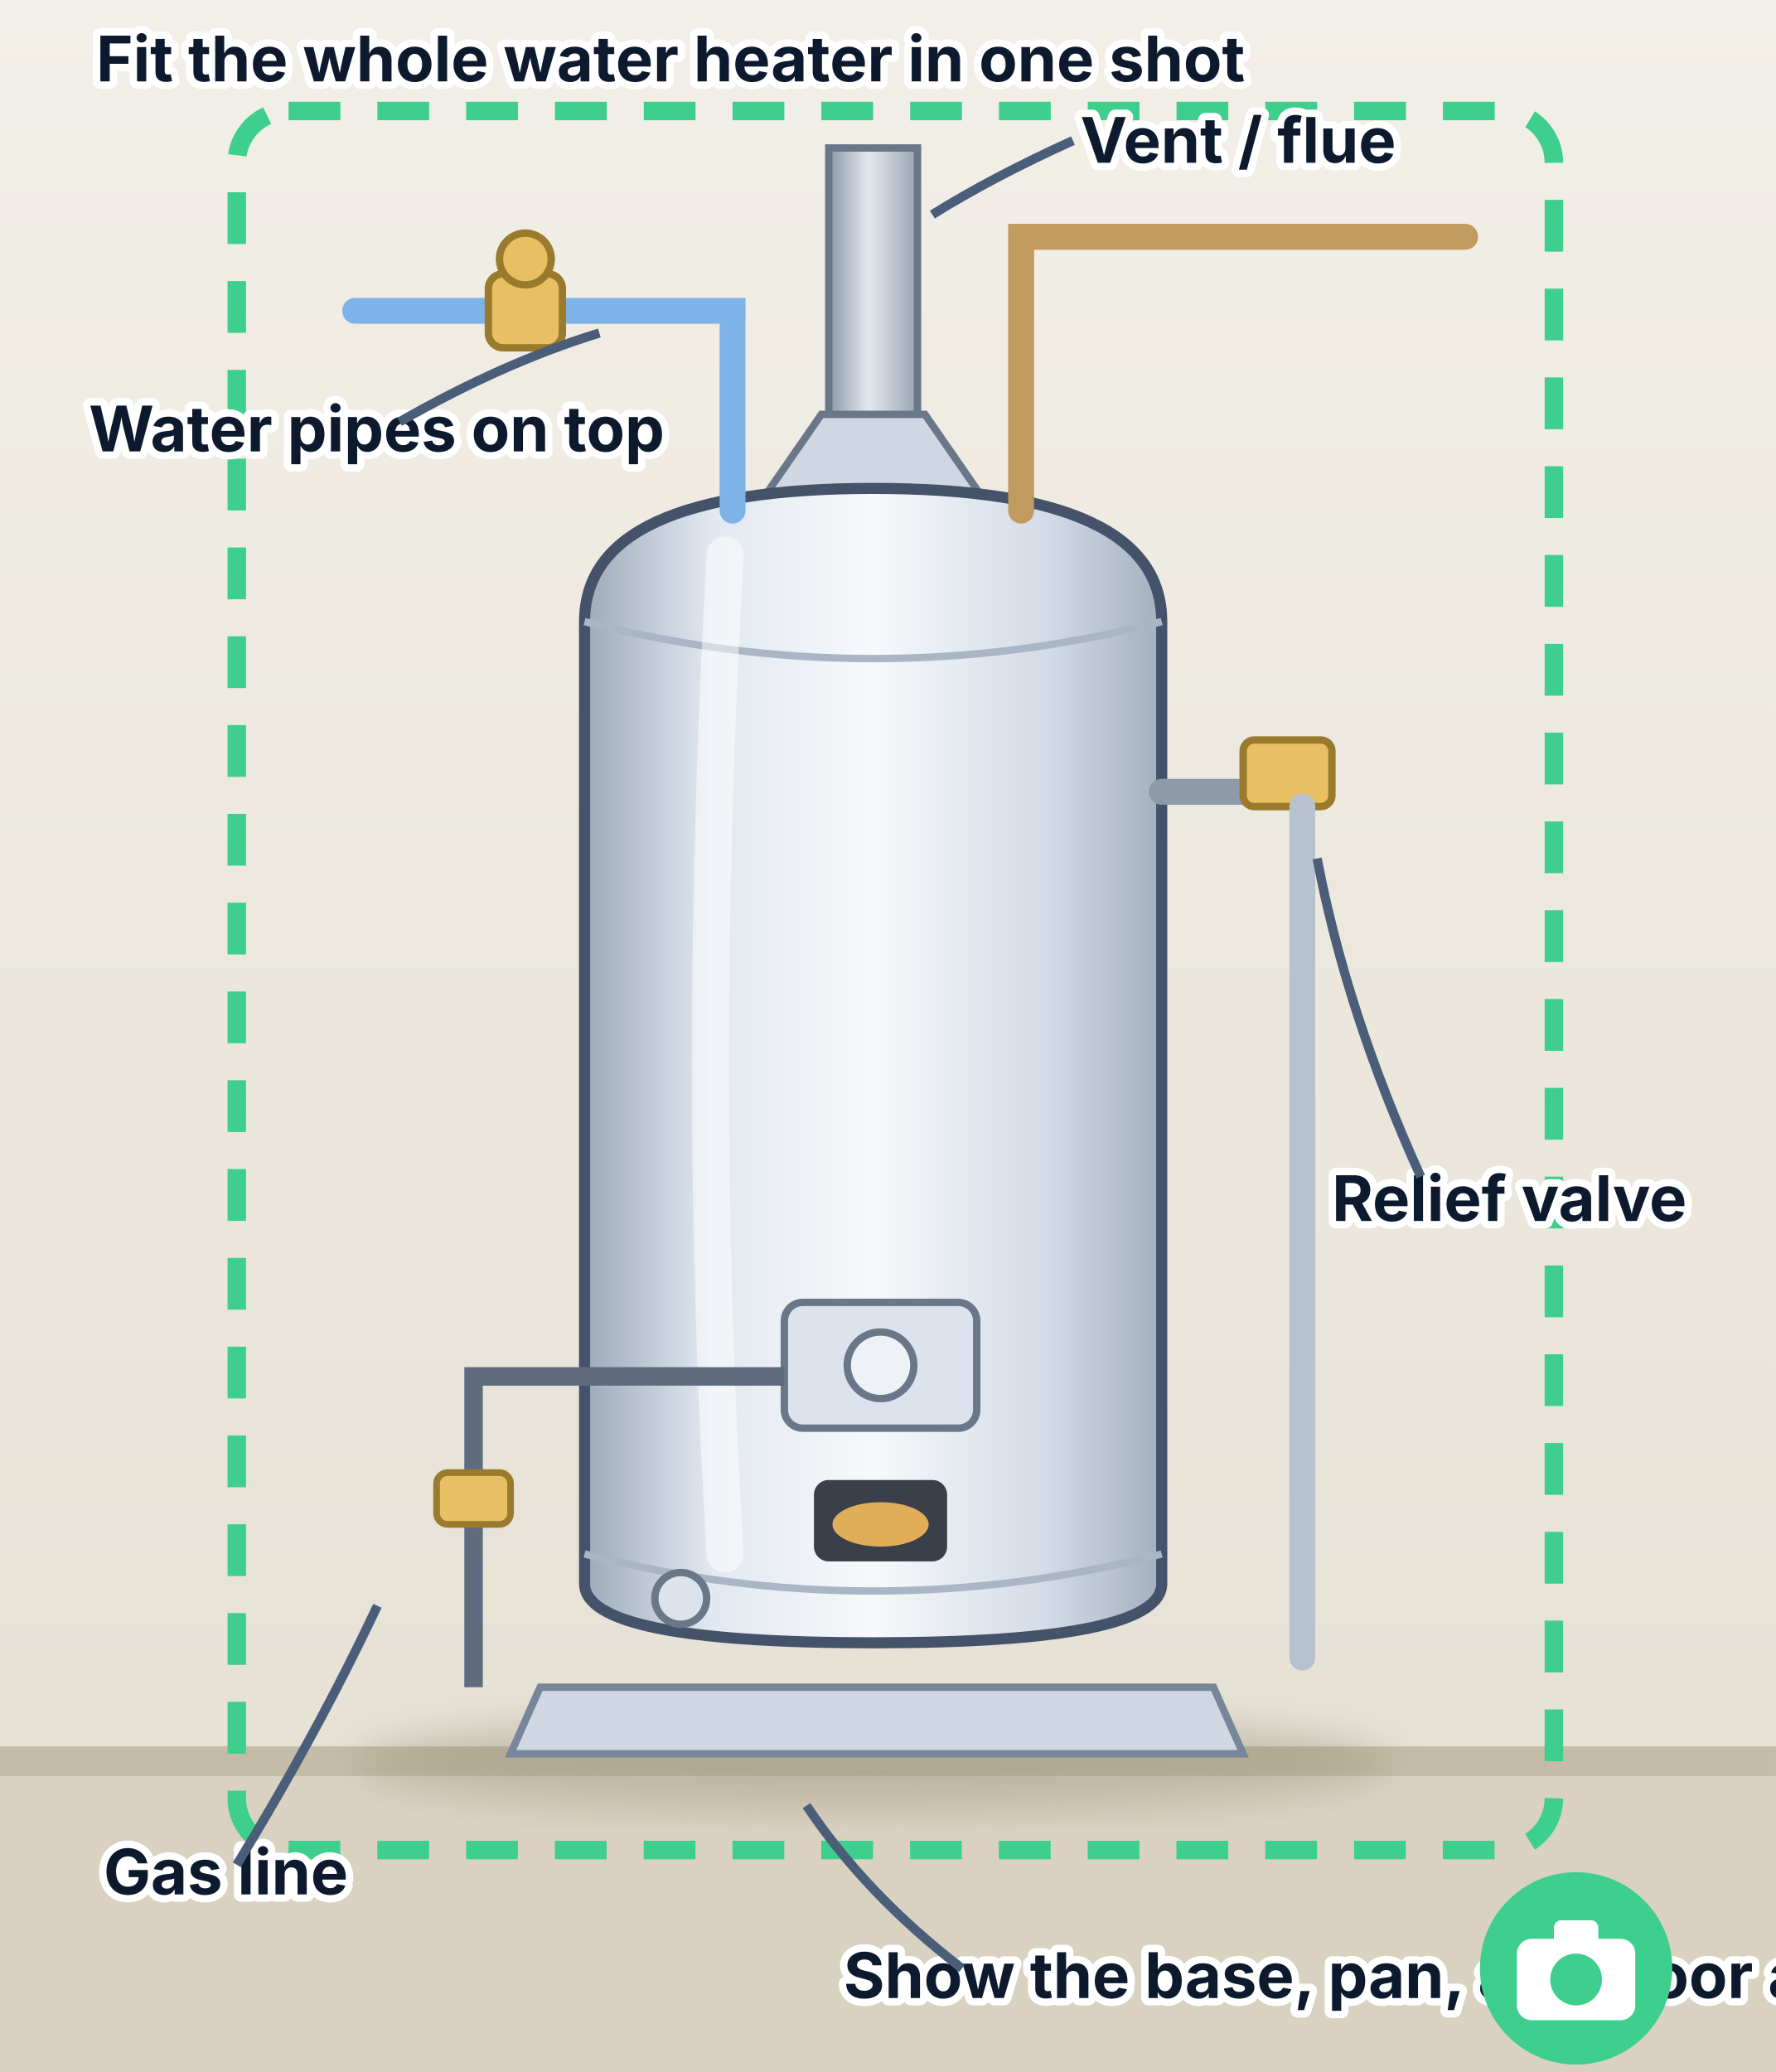
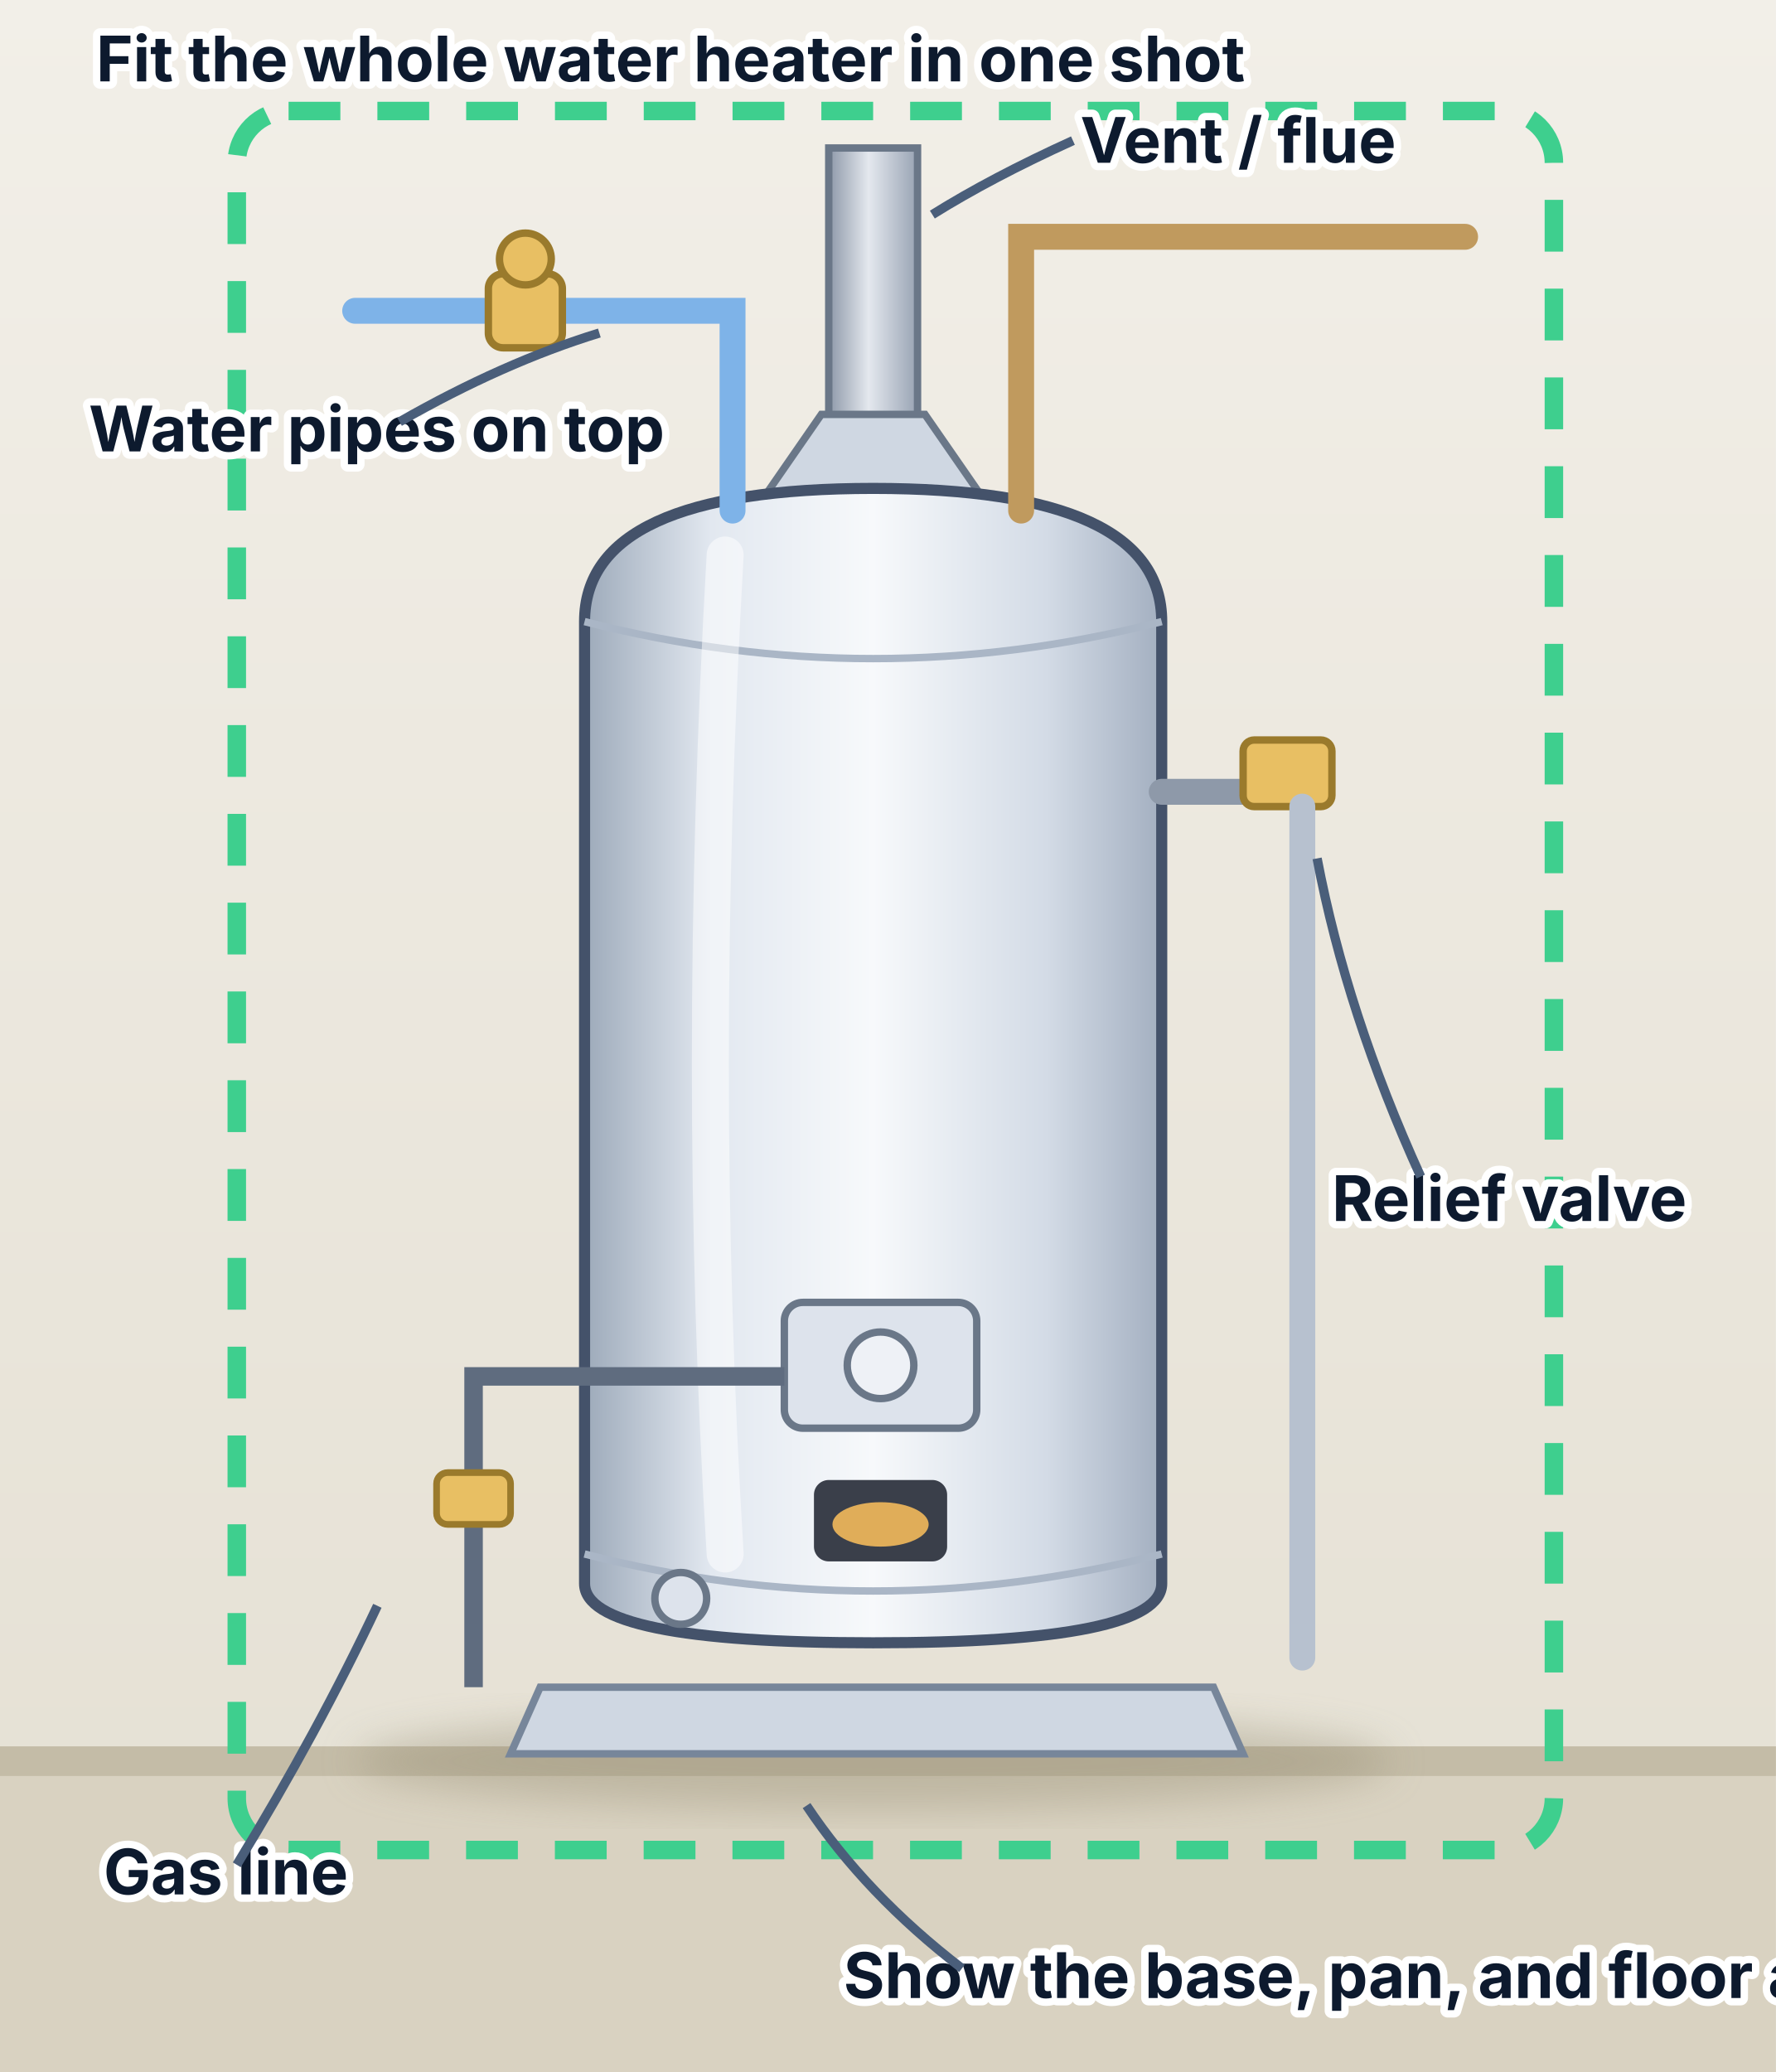
<svg xmlns="http://www.w3.org/2000/svg" viewBox="0 0 480 560" font-family="Inter, -apple-system, sans-serif">
  <defs>
    <linearGradient id="wtank" x1="0" y1="0" x2="1" y2="0">
      <stop offset="0" stop-color="#9daaba" />
      <stop offset="0.22" stop-color="#e2e8f0" />
      <stop offset="0.5" stop-color="#f7f9fb" />
      <stop offset="0.8" stop-color="#d3dbe6" />
      <stop offset="1" stop-color="#a3afc0" />
    </linearGradient>
    <linearGradient id="wflue" x1="0" y1="0" x2="1" y2="0">
      <stop offset="0" stop-color="#8e99a9" />
      <stop offset="0.45" stop-color="#e4e8ee" />
      <stop offset="1" stop-color="#98a3b3" />
    </linearGradient>
    <linearGradient id="wwall" x1="0" y1="0" x2="0" y2="1">
      <stop offset="0" stop-color="#f2efe8" />
      <stop offset="1" stop-color="#e4dfd2" />
    </linearGradient>
    <filter id="wsoft" x="-20%" y="-20%" width="140%" height="140%">
      <feGaussianBlur stdDeviation="5" />
    </filter>
  </defs>
  <rect x="0" y="0" width="480" height="560" fill="url(#wwall)" />
  <rect x="0" y="472" width="480" height="88" fill="#d9d2c1" />
  <rect x="0" y="472" width="480" height="8" fill="#c4bca7" />
  <ellipse cx="236" cy="476" rx="140" ry="13" fill="#8d8468" opacity="0.35" filter="url(#wsoft)" />
  <rect x="224" y="40" width="24" height="74" fill="url(#wflue)" stroke="#6a7788" stroke-width="2" />
  <path d="M204 138 L268 138 L250 112 L222 112 Z" fill="#cfd7e2" stroke="#6a7788" stroke-width="2" />
  <path d="M158 168 Q158 132 236 132 Q314 132 314 168 L314 428 Q314 444 236 444 Q158 444 158 428 Z" fill="url(#wtank)" stroke="#44526a" stroke-width="3" />
  <path d="M158 168 Q236 188 314 168" fill="none" stroke="#aab6c6" stroke-width="2" />
  <path d="M158 420 Q236 440 314 420" fill="none" stroke="#aab6c6" stroke-width="2" />
  <path d="M196 150 Q188 290 196 420" stroke="#ffffff" stroke-width="10" opacity="0.5" stroke-linecap="round" fill="none" />
  <path d="M198 138 L198 84 L96 84" stroke="#7eb3e8" stroke-width="7" fill="none" stroke-linecap="round" />
  <rect x="132" y="74" width="20" height="20" rx="4" fill="#e8bf63" stroke="#9a7a2c" stroke-width="2" />
  <circle cx="142" cy="70" r="7" fill="#e8bf63" stroke="#9a7a2c" stroke-width="2" />
  <path d="M276 138 L276 64 L396 64" stroke="#c09a5e" stroke-width="7" fill="none" stroke-linecap="round" />
  <path d="M314 214 L346 214" stroke="#8e99a9" stroke-width="7" stroke-linecap="round" />
  <rect x="336" y="200" width="24" height="18" rx="3" fill="#e8bf63" stroke="#9a7a2c" stroke-width="2" />
  <path d="M352 218 L352 448" stroke="#b7c1cf" stroke-width="7" stroke-linecap="round" />
  <rect x="212" y="352" width="52" height="34" rx="5" fill="#dde3ec" stroke="#6a7788" stroke-width="2" />
  <circle cx="238" cy="369" r="9" fill="#eef1f6" stroke="#6a7788" stroke-width="2" />
  <rect x="220" y="400" width="36" height="22" rx="4" fill="#3a3f4a" />
  <ellipse cx="238" cy="412" rx="13" ry="6" fill="#f2b95b" opacity="0.9" />
  <path d="M212 372 L128 372 L128 456" stroke="#5f6c7f" stroke-width="5" fill="none" />
  <rect x="118" y="398" width="20" height="14" rx="3" fill="#e8bf63" stroke="#9a7a2c" stroke-width="1.8" />
  <circle cx="184" cy="432" r="7" fill="#dde3ec" stroke="#6a7788" stroke-width="2" />
  <path d="M146 456 L328 456 L336 474 L138 474 Z" fill="#cfd7e2" stroke="#77869a" stroke-width="2" />
  <rect x="64" y="30" width="356" height="470" rx="14" fill="none" stroke="#3ecf8e" stroke-width="5" stroke-dasharray="14 10" />
  <g font-size="17" font-weight="700" fill="#0d1a2e" stroke="#ffffff" stroke-width="4" paint-order="stroke" stroke-linejoin="round">
    <text x="26" y="22">Fit the whole water heater in one shot</text>
    <text x="292" y="44">Vent / flue</text>
    <text x="24" y="122">Water pipes on top</text>
    <text x="360" y="330">Relief valve</text>
    <text x="28" y="512">Gas line</text>
    <text x="228" y="540">Show the base, pan, and floor around it</text>
  </g>
  <g stroke="#4a5e7a" stroke-width="2.5" fill="none">
    <path d="M290 38 q-22 10 -38 20" />
    <path d="M108 114 q28 -16 54 -24" />
    <path d="M384 318 q-20 -44 -28 -86" />
    <path d="M64 504 q22 -36 38 -70" />
    <path d="M260 532 q-26 -20 -42 -44" />
  </g>
-   <g transform="translate(400,506)">
-     <circle cx="26" cy="26" r="26" fill="#3ecf8e" />
-     <rect x="10" y="18" width="32" height="22" rx="4" fill="#ffffff" />
-     <circle cx="26" cy="29" r="7" fill="#3ecf8e" />
-     <rect x="20" y="13" width="12" height="7" rx="2" fill="#ffffff" />
-   </g>
</svg>
